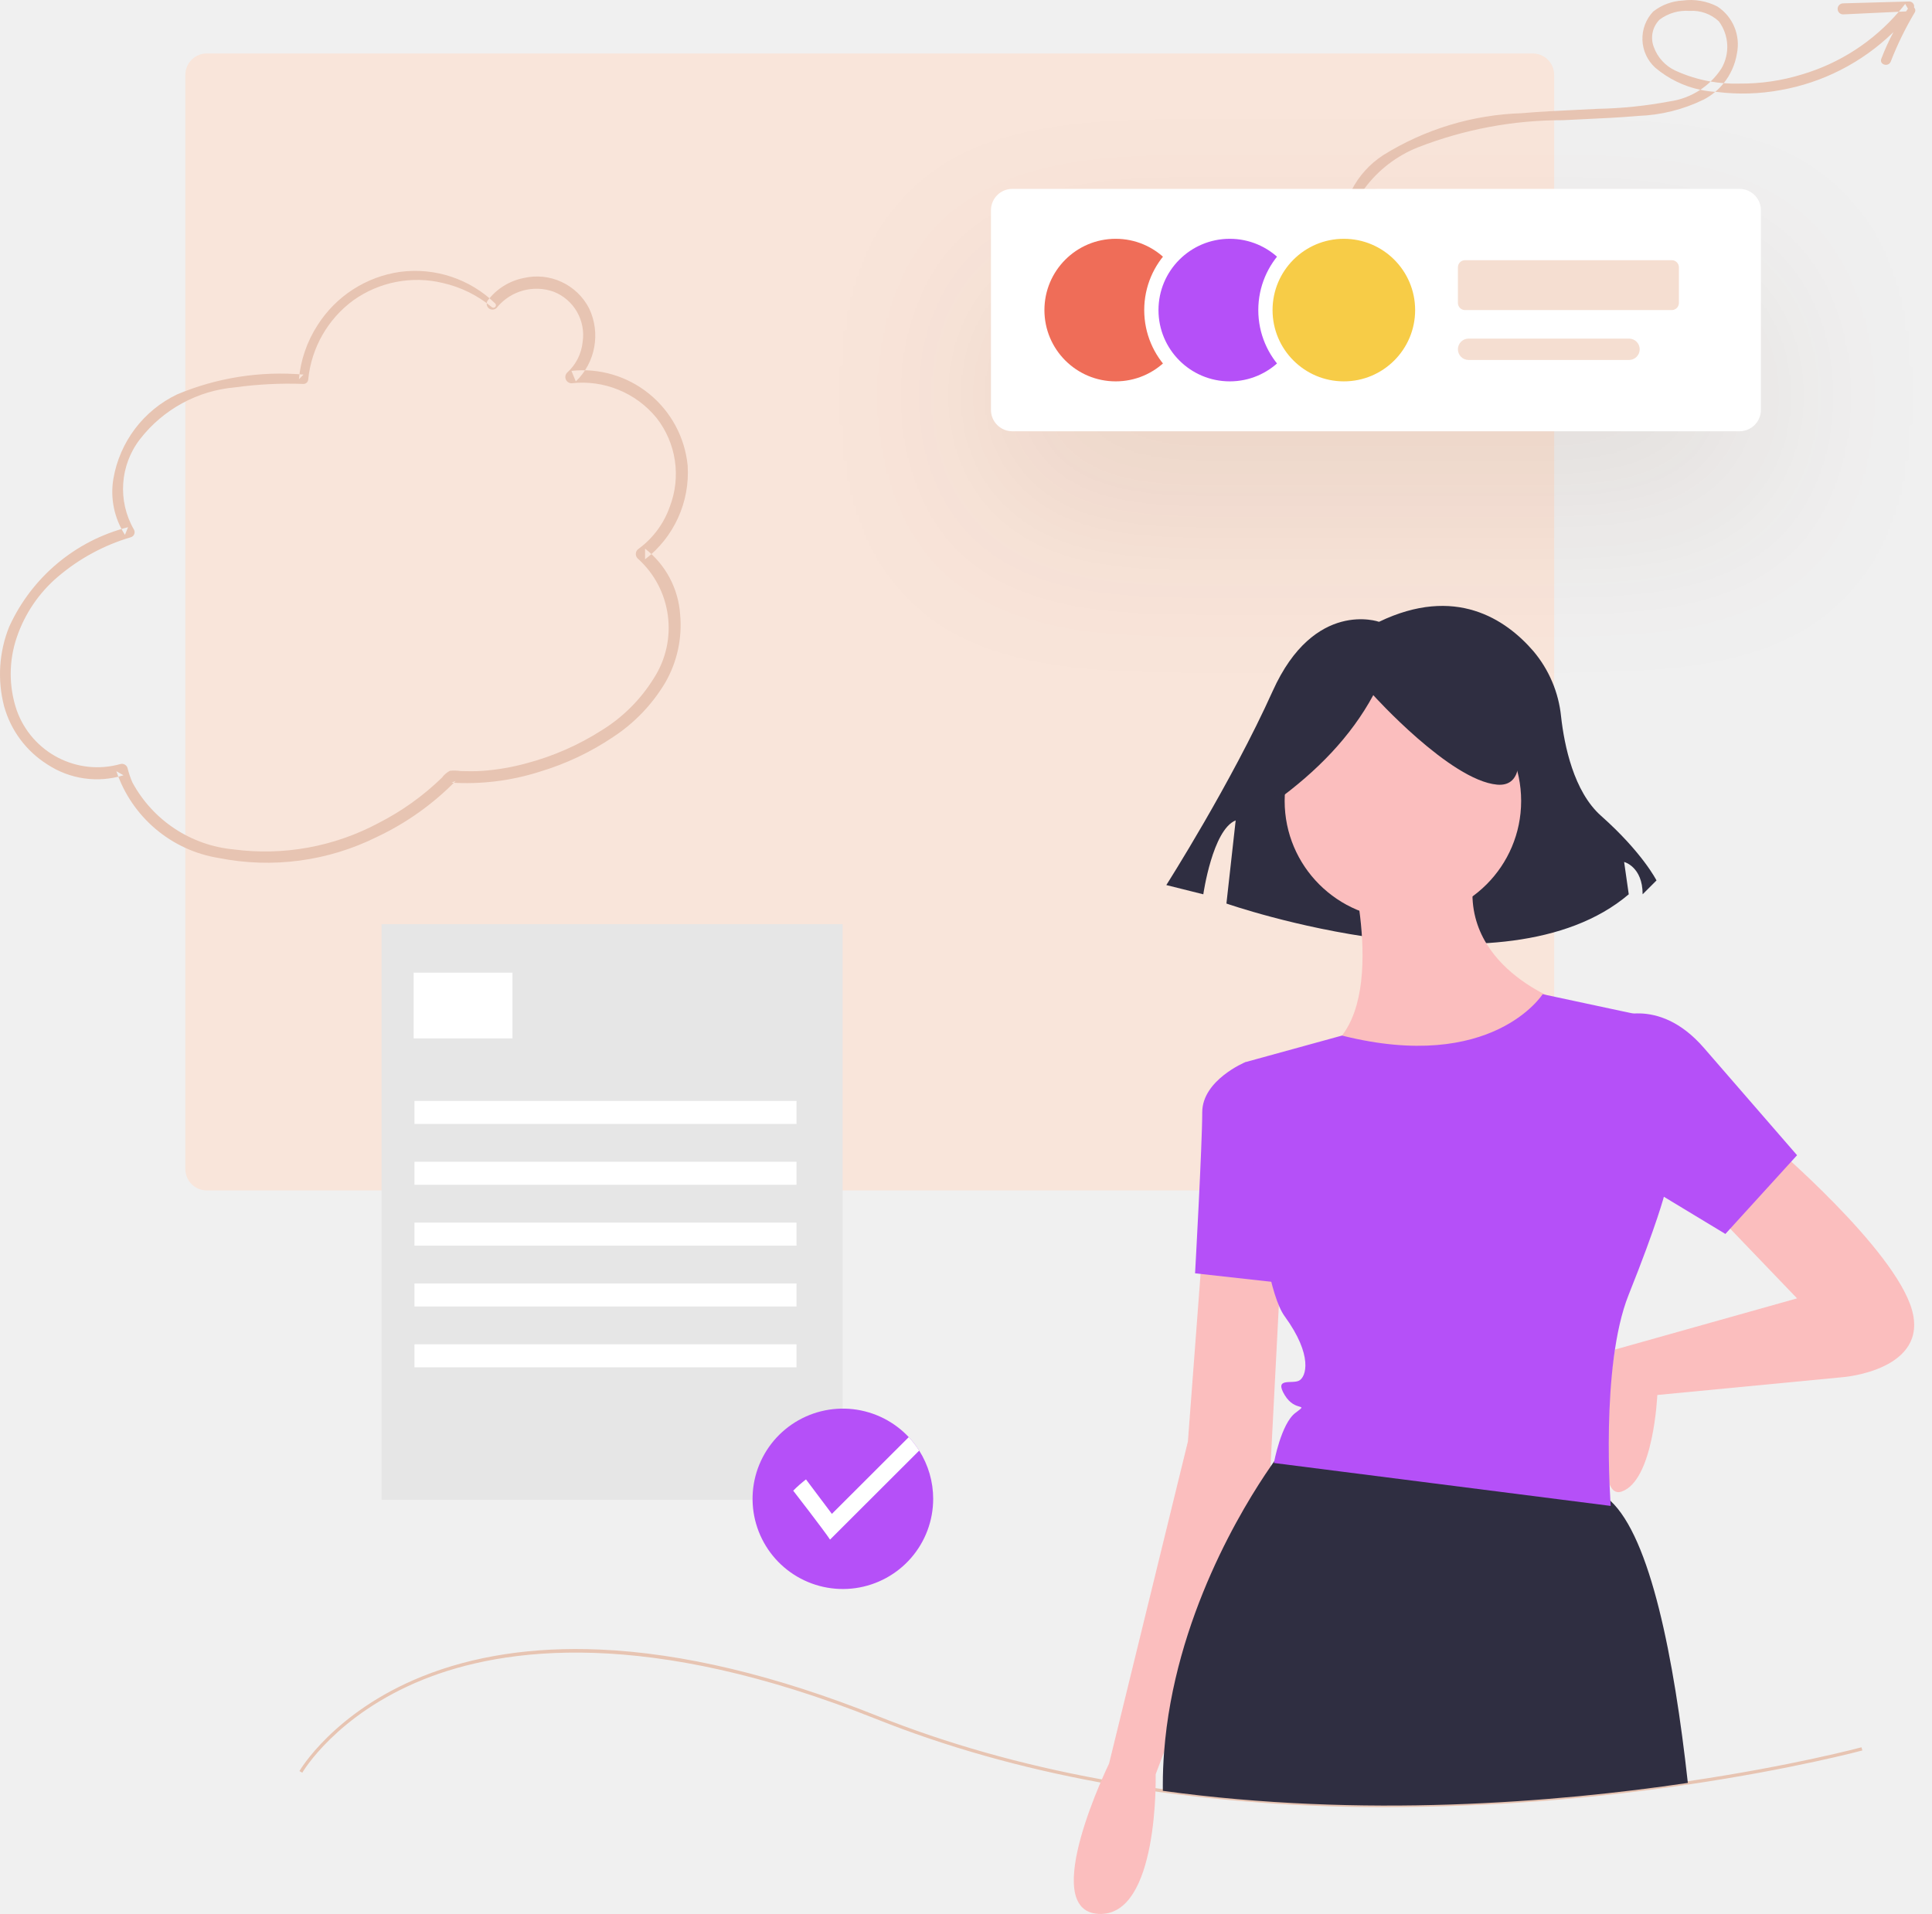
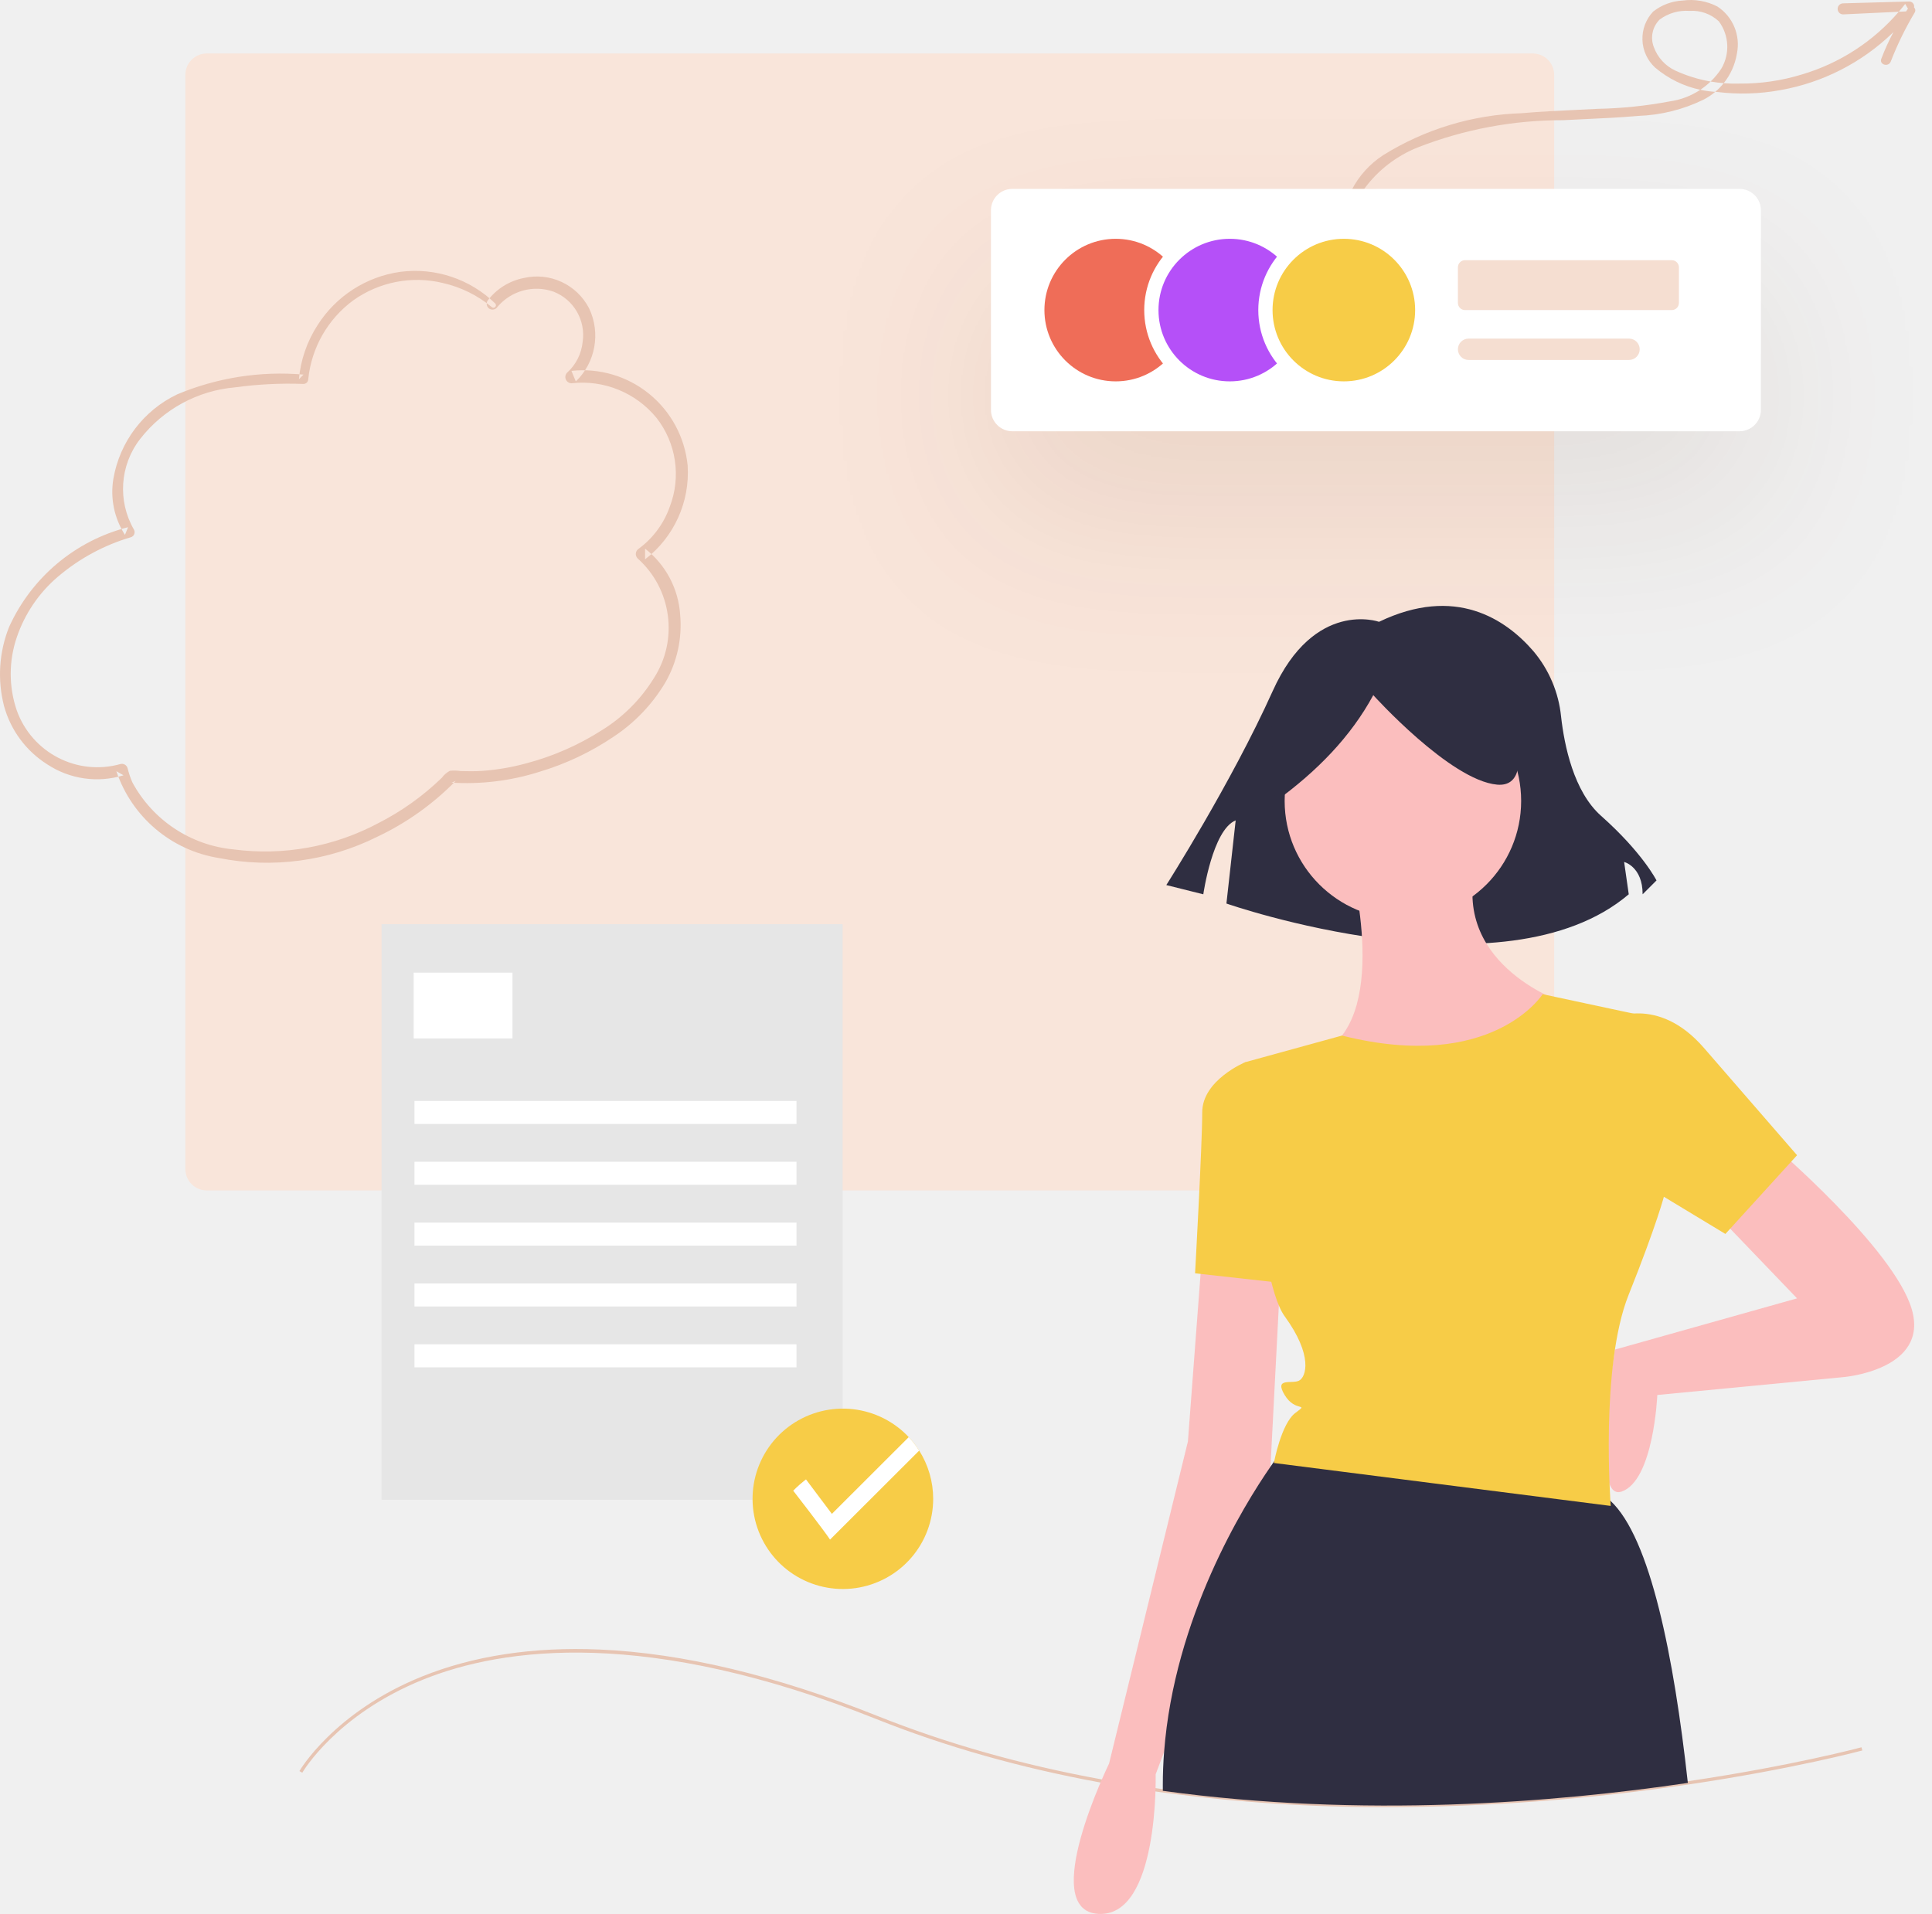
<svg xmlns="http://www.w3.org/2000/svg" width="542" height="537" viewBox="0 0 542 537" fill="none">
  <rect x="52" y="15" width="384" height="319" rx="6" fill="#F9E5DA" />
-   <path fill-rule="evenodd" clip-rule="evenodd" d="M138.956 85.174C131.885 78.267 122.051 74.988 112.265 76.275C102.736 77.62 94.271 83.079 89.097 91.216C86.143 95.779 84.343 100.996 83.854 106.414L85.163 105.1C73.053 104.05 60.87 105.96 49.658 110.668C40.242 115.182 33.591 123.992 31.812 134.306C30.884 139.78 32.042 145.404 35.056 150.062L35.927 147.917C21.143 151.68 8.865 161.976 2.554 175.903C-0.272 182.968 -0.768 190.756 1.141 198.124C3.004 204.893 7.325 210.718 13.252 214.455C19.571 218.631 27.42 219.755 34.651 217.521L32.647 216.381C36.974 229.222 48.041 238.6 61.386 240.734C76.441 243.73 92.061 241.639 105.804 234.786C114.023 230.909 121.487 225.595 127.848 219.092L126.656 219.588C135.017 220.106 143.401 219.069 151.386 216.529C158.771 214.319 165.779 210.997 172.169 206.676C178.085 202.767 183.042 197.565 186.667 191.461C189.959 185.712 191.406 179.084 190.811 172.481C190.331 165.168 186.746 158.413 180.965 153.931V156.936C189.094 150.716 193.579 140.827 192.913 130.594C192.133 122.724 188.25 115.493 182.127 110.51C176.004 105.527 168.15 103.204 160.311 104.059L161.536 107.026C167.056 101.719 168.563 93.462 165.276 86.537C161.824 79.804 154.248 76.289 146.897 78.01C142.846 78.814 139.234 81.09 136.753 84.401C136.302 85.188 136.564 86.193 137.342 86.657C138.129 87.094 139.119 86.834 139.591 86.066C143.455 81.523 149.713 79.845 155.321 81.846C160.984 84.062 164.361 89.917 163.453 95.945C163.122 99.265 161.564 102.341 159.085 104.567C158.606 105.07 158.468 105.809 158.733 106.451C158.998 107.094 159.617 107.519 160.31 107.535C169.4 106.499 178.392 110.162 184.189 117.26C189.715 124.323 191.126 133.783 187.904 142.159C186.252 146.87 183.225 150.972 179.215 153.931C178.757 154.208 178.45 154.68 178.382 155.212C178.314 155.744 178.491 156.278 178.864 156.663C188.459 165.216 190.389 179.516 183.405 190.32C179.733 196.255 174.731 201.248 168.797 204.903C162.274 209.069 155.145 212.194 147.665 214.165C143.622 215.273 139.482 215.983 135.302 216.286C133.275 216.418 131.24 216.405 129.211 216.339C128.218 216.181 127.207 216.156 126.207 216.265C125.33 216.731 124.569 217.389 123.982 218.191C118.717 223.306 112.716 227.598 106.18 230.926C93.742 237.574 79.544 240.161 65.57 238.324C53.556 237.21 42.889 230.155 37.136 219.518C36.574 218.222 36.123 216.881 35.789 215.509C35.542 214.643 34.65 214.136 33.783 214.368C21.633 217.784 8.92 211.186 4.682 199.265C2.438 192.638 2.445 185.452 4.702 178.83C6.938 172.222 10.92 166.346 16.223 161.829C22.2 156.735 29.176 152.955 36.701 150.736C37.134 150.61 37.486 150.292 37.656 149.873C37.826 149.454 37.795 148.98 37.572 148.586C32.939 140.561 33.62 130.519 39.293 123.196C45.767 114.851 55.417 109.592 65.919 108.684C72.295 107.808 78.734 107.488 85.164 107.725C85.879 107.71 86.456 107.132 86.473 106.414C87.367 97.575 91.954 89.531 99.097 84.277C106.374 79.08 115.539 77.301 124.223 79.399C129.27 80.54 133.979 82.858 137.966 86.165C138.244 86.413 138.665 86.4 138.927 86.137C139.189 85.874 139.202 85.452 138.955 85.174H138.956Z" fill="#E7C4B2" />
+   <path fill-rule="evenodd" clip-rule="evenodd" d="M138.956 85.174C131.885 78.267 122.051 74.988 112.265 76.275C102.736 77.62 94.271 83.079 89.097 91.216C86.143 95.779 84.343 100.996 83.854 106.414L85.163 105.1C73.053 104.05 60.87 105.96 49.658 110.668C40.242 115.182 33.591 123.992 31.812 134.306C30.884 139.78 32.042 145.404 35.056 150.062L35.927 147.917C21.143 151.68 8.865 161.976 2.554 175.903C-0.272 182.968 -0.768 190.756 1.141 198.124C3.004 204.893 7.325 210.718 13.252 214.455C19.571 218.631 27.42 219.755 34.651 217.521L32.647 216.381C36.974 229.222 48.041 238.6 61.386 240.734C76.441 243.73 92.061 241.639 105.804 234.786C114.023 230.909 121.487 225.595 127.848 219.092L126.656 219.588C135.017 220.106 143.401 219.069 151.386 216.529C158.771 214.319 165.779 210.997 172.169 206.676C178.085 202.767 183.042 197.565 186.667 191.461C189.959 185.712 191.406 179.084 190.811 172.481C190.331 165.168 186.746 158.413 180.965 153.931V156.936C189.094 150.716 193.579 140.827 192.913 130.594C192.133 122.724 188.25 115.493 182.127 110.51C176.004 105.527 168.15 103.204 160.311 104.059L161.536 107.026C167.056 101.719 168.563 93.462 165.276 86.537C161.824 79.804 154.248 76.289 146.897 78.01C142.846 78.814 139.234 81.09 136.753 84.401C136.302 85.188 136.564 86.193 137.342 86.657C138.129 87.094 139.119 86.834 139.591 86.066C143.455 81.523 149.713 79.845 155.321 81.846C160.984 84.062 164.361 89.917 163.453 95.945C163.122 99.265 161.564 102.341 159.085 104.567C158.606 105.07 158.468 105.809 158.733 106.451C158.998 107.094 159.617 107.519 160.31 107.535C169.4 106.499 178.392 110.162 184.189 117.26C189.715 124.323 191.126 133.783 187.904 142.159C186.252 146.87 183.225 150.972 179.215 153.931C178.757 154.208 178.45 154.68 178.382 155.212C178.314 155.744 178.491 156.278 178.864 156.663C188.459 165.216 190.389 179.516 183.405 190.32C179.733 196.255 174.731 201.248 168.797 204.903C162.274 209.069 155.145 212.194 147.665 214.165C143.622 215.273 139.482 215.983 135.302 216.286C133.275 216.418 131.24 216.405 129.211 216.339C128.218 216.181 127.207 216.156 126.207 216.265C125.33 216.731 124.569 217.389 123.982 218.191C118.717 223.306 112.716 227.598 106.18 230.926C93.742 237.574 79.544 240.161 65.57 238.324C53.556 237.209 42.889 230.155 37.136 219.518C36.574 218.222 36.123 216.881 35.789 215.509C35.542 214.643 34.65 214.136 33.783 214.368C21.633 217.784 8.92 211.186 4.682 199.265C2.438 192.638 2.445 185.452 4.702 178.83C6.938 172.222 10.92 166.346 16.223 161.829C22.2 156.735 29.176 152.955 36.701 150.736C37.134 150.61 37.486 150.292 37.656 149.873C37.826 149.454 37.795 148.98 37.572 148.586C32.939 140.561 33.62 130.519 39.293 123.196C45.767 114.851 55.417 109.592 65.919 108.684C72.295 107.808 78.734 107.488 85.164 107.725C85.879 107.71 86.456 107.132 86.473 106.414C87.367 97.575 91.954 89.531 99.097 84.277C106.374 79.08 115.539 77.301 124.223 79.399C129.27 80.54 133.979 82.858 137.966 86.165C138.244 86.413 138.665 86.4 138.927 86.137C139.189 85.874 139.202 85.452 138.955 85.174V85.174H138.956Z" fill="#E7C4B2" />
  <path fill-rule="evenodd" clip-rule="evenodd" d="M364.18 61.387C353.675 66.416 346.6 76.647 345.578 88.287V88.288C345.564 88.685 345.24 89 344.844 89C344.449 89 344.125 88.685 344.111 88.288C343.843 85.572 344.061 82.83 344.757 80.191C348.703 69.012 357.516 60.254 368.69 56.407C372.029 54.911 375.55 53.906 379.144 53.411C378.669 54.342 378.25 55.304 377.889 56.293C373.086 57.242 368.457 58.96 364.18 61.387ZM381.184 55.767C380.078 55.902 378.979 56.078 377.889 56.293C377.665 56.907 377.464 57.532 377.287 58.165C375.73 63.962 377.367 70.153 381.584 74.41C385.471 77.722 390.903 78.506 395.561 76.427C400.387 74.249 402.786 68.753 401.109 63.714C399.089 57.879 393.859 53.768 387.732 53.2C386.039 53.051 384.342 53.016 382.654 53.091C382.711 53.007 382.769 52.923 382.828 52.839C386.654 47.686 391.833 43.705 397.786 41.342C410.759 36.28 424.559 33.695 438.477 33.722C440.508 33.614 442.54 33.52 444.572 33.427C449.569 33.197 454.564 32.967 459.549 32.521C465.946 32.305 472.226 30.739 477.98 27.923C479.135 27.318 480.209 26.594 481.187 25.769C481.344 25.779 481.501 25.788 481.659 25.795C487.62 26.538 493.66 26.36 499.568 25.268C511.362 23.166 522.271 17.598 530.913 9.269C531.009 9.175 531.104 9.08 531.199 8.985C529.9 11.402 528.759 13.909 527.783 16.487C527.12 18.156 529.811 18.933 530.44 17.238C532.305 12.448 534.565 7.829 537.195 3.432C537.43 2.979 537.326 2.432 536.969 2.1C537.027 1.829 537.004 1.541 536.894 1.274C536.686 0.77 536.203 0.435 535.66 0.417L517.019 0.941C516.186 0.968 515.526 1.654 515.526 2.49C515.526 3.326 516.186 4.011 517.019 4.039L532.68 3.3C525.51 11.649 516.081 17.765 505.509 20.888C499.799 22.647 493.854 23.512 487.882 23.451C486.438 23.491 484.997 23.453 483.564 23.339C485.468 20.975 486.763 18.128 487.268 15.048C488.331 9.923 486.151 4.669 481.778 1.818C478.788 0.279 475.4 -0.304 472.071 0.15C469.05 0.294 466.149 1.378 463.768 3.252C461.741 5.399 460.659 8.275 460.766 11.232C460.873 14.189 462.159 16.979 464.336 18.973C468.001 22.077 472.355 24.203 476.998 25.193C474.414 26.908 471.451 28.042 468.311 28.468C461.674 29.714 454.946 30.405 448.195 30.534C446.246 30.637 444.295 30.73 442.345 30.823C437.196 31.067 432.047 31.312 426.913 31.762C413.164 32.183 399.768 36.235 388.075 43.51C384.256 45.979 381.187 49.405 379.144 53.411C380.308 53.251 381.479 53.144 382.654 53.091C382.076 53.944 381.586 54.84 381.184 55.767ZM479.893 22.875C481.108 23.086 482.333 23.241 483.564 23.339C482.853 24.221 482.058 25.035 481.187 25.769C479.772 25.68 478.373 25.486 476.998 25.193C478.027 24.51 478.996 23.735 479.893 22.875ZM479.893 22.875C476.491 22.286 473.167 21.259 470.006 19.811C467.196 18.504 465.02 16.129 463.958 13.209C462.931 10.547 463.563 7.528 465.571 5.507C467.991 3.702 470.978 2.833 473.984 3.057C477.008 2.851 479.982 3.912 482.201 5.986C485.08 9.86 485.358 15.091 482.906 19.25C482.033 20.581 481.021 21.795 479.893 22.875ZM535.251 2.445L534.48 1.096C533.897 1.847 533.297 2.581 532.68 3.3L534.722 3.203C534.896 2.949 535.073 2.696 535.251 2.445ZM381.184 55.767C381.391 55.741 381.597 55.717 381.805 55.695C388.087 54.452 394.483 57.222 397.895 62.663C399.218 65.003 399.397 67.823 398.381 70.312C397.365 72.333 395.524 73.811 393.336 74.361C388.579 75.782 383.493 73.557 381.289 69.092C379.355 64.819 379.358 59.975 381.184 55.767Z" fill="#E7C4B2" />
  <g filter="url(#filter0_d_0_63)">
    <rect x="278" y="53" width="216" height="68" rx="6" fill="white" />
  </g>
  <circle cx="313" cy="87" r="20" fill="#EF6D58" />
  <circle cx="345" cy="87" r="22" fill="#B550F8" stroke="white" stroke-width="4" />
  <circle cx="377" cy="87" r="22" fill="#F7CC47" stroke="white" stroke-width="4" />
  <rect x="409" y="73" width="62" height="14" rx="2" fill="#F5DED1" />
  <rect x="409" y="95" width="51" height="6" rx="3" fill="#F5DED1" />
  <g clip-path="url(#clip0_0_63)">
    <path d="M389.202 507.037C368.117 507.093 347.053 505.714 326.156 502.911C325.474 502.824 324.782 502.726 324.095 502.624C318.966 501.895 313.834 501.063 308.845 500.148C286.393 496.047 265.221 490.058 245.916 482.345C181.675 456.678 141.284 462.141 118.712 471.242C94.285 481.093 84.895 497.209 84.803 497.371L84 496.915C84.093 496.751 93.604 480.395 118.298 470.415C132.776 464.563 149.573 462.005 168.224 462.811C191.506 463.818 217.761 470.102 246.259 481.488C265.507 489.178 286.62 495.151 309.011 499.241C313.988 500.152 319.108 500.984 324.228 501.711C324.912 501.812 325.597 501.909 326.278 501.996C382.923 509.779 437.569 505.085 473.438 499.778C503.003 495.404 522.03 490.289 522.219 490.238L522.46 491.128C522.271 491.18 503.197 496.308 473.573 500.691C445.641 504.846 417.442 506.967 389.202 507.037V507.037Z" fill="#E7C4B2" />
    <path d="M386.872 174.462C386.872 174.462 368.71 167.983 357.034 193.899C345.358 219.815 327.195 248.322 327.195 248.322L337.574 250.914C337.574 250.914 340.168 232.773 346.655 230.181L344.06 253.505C344.06 253.505 421.9 280.717 456.928 250.914L455.631 241.843C455.631 241.843 460.82 243.139 460.82 250.914L464.712 247.026C464.712 247.026 460.82 239.252 449.144 228.885C441.48 222.081 438.847 209.136 437.942 201.043C437.264 194.285 434.557 187.89 430.176 182.696C422.417 173.714 408.278 164.167 386.872 174.462Z" fill="#2F2E41" />
    <path d="M497.107 321.11C497.107 321.11 531.285 350.228 536.311 367.296C541.337 384.365 517.212 386.373 517.212 386.373L464.939 391.394C464.939 391.394 463.934 415.491 454.887 418.503C445.84 421.515 453.05 378.655 453.05 378.655L504.143 364.284L481.023 340.187L497.107 321.11Z" fill="#FBBEBE" />
    <path d="M337.274 351.232L333.253 404.446L311.137 494.811C311.137 494.811 291.033 535.977 308.122 536.981C325.211 537.985 324.205 497.823 324.205 497.823L356.373 412.479L359.389 354.244L337.274 351.232Z" fill="#FBBEBE" />
    <path d="M393.567 257.855C411.888 257.855 426.74 243.02 426.74 224.721C426.74 206.422 411.888 191.587 393.567 191.587C375.246 191.587 360.394 206.422 360.394 224.721C360.394 243.02 375.246 257.855 393.567 257.855Z" fill="#FBBEBE" />
    <path d="M378.488 240.786C378.488 240.786 390.551 283.96 371.452 295.005C352.352 306.049 419.703 314.082 437.798 280.948C437.798 280.948 405.63 269.903 414.677 240.786H378.488Z" fill="#FBBEBE" />
-     <path d="M355.368 300.025L349.336 298.017C349.336 298.017 337.274 303.037 337.274 312.074C337.274 321.11 335.263 357.256 335.263 357.256L362.405 360.268L355.368 300.025Z" fill="#B550F8" />
+     <path d="M355.368 300.025L349.336 298.017C349.336 298.017 337.274 303.037 337.274 312.074C337.274 321.11 335.263 357.256 335.263 357.256L362.405 360.268L355.368 300.025Z" fill="#F7CC47" />
    <path d="M473.506 500.234C436.397 505.725 382.31 510.159 326.219 502.454C326.215 501.9 326.215 501.36 326.215 500.834C326.215 497.701 326.335 494.603 326.575 491.541C329.448 453.834 348.897 422.398 356.422 411.504C356.801 410.95 357.152 410.452 357.466 410.009C358.681 408.307 359.388 407.407 359.388 407.407C359.388 407.407 417.692 406.456 447.849 418.504C449.303 419.114 450.633 419.983 451.775 421.069C463.019 431.433 469.625 465.079 473.506 500.234Z" fill="#2F2E41" />
-     <path d="M451.871 285.968C451.871 285.968 464.939 278.94 478.007 294.001L504.143 324.122L484.039 346.211L445.84 323.118L451.871 285.968Z" fill="#B550F8" />
+     <path d="M451.871 285.968C451.871 285.968 464.939 278.94 478.007 294.001L504.143 324.122L484.039 346.211L445.84 323.118L451.871 285.968Z" fill="#F7CC47" />
    <path d="M357.721 224.931C369.464 216.442 378.97 206.665 385.259 195.034C385.259 195.034 406.81 218.952 419.98 220.147C433.151 221.343 421.178 191.446 421.178 191.446L397.232 185.467L374.483 187.859L356.524 199.817L357.721 224.931Z" fill="#2F2E41" />
-     <path d="M432.771 278.94C432.771 278.94 418.704 301.156 376.481 290.55L352.521 297.141L349.336 298.017C349.336 298.017 352.352 358.26 360.394 369.305C368.436 380.349 366.426 386.374 364.415 387.378C362.405 388.382 357.378 386.373 360.394 391.394C363.41 396.414 367.431 393.402 363.41 396.414C359.389 399.426 357.378 410.471 357.378 410.471L451.871 422.519C451.871 422.519 448.855 383.361 456.897 363.28C464.939 343.199 466.95 335.167 466.95 335.167L460.918 284.964L432.771 278.94Z" fill="#B550F8" />
+     <path d="M432.771 278.94C432.771 278.94 418.704 301.156 376.481 290.55L352.521 297.141L349.336 298.017C349.336 298.017 352.352 358.26 360.394 369.305C368.436 380.349 366.426 386.374 364.415 387.378C362.405 388.382 357.378 386.373 360.394 391.394C363.41 396.414 367.431 393.402 363.41 396.414C359.389 399.426 357.378 410.471 357.378 410.471L451.871 422.519C451.871 422.519 448.855 383.361 456.897 363.28C464.939 343.199 466.95 335.167 466.95 335.167L460.918 284.964L432.771 278.94Z" fill="#F7CC47" />
    <path d="M236.386 259.284H107.038V420.779H236.386V259.284Z" fill="#E6E6E6" />
    <path d="M143.764 272.895H116.046V291.352H143.764V272.895Z" fill="white" />
    <path d="M223.452 308.886H116.277V315.346H223.452V308.886Z" fill="white" />
    <path d="M223.452 325.958H116.277V332.418H223.452V325.958Z" fill="white" />
    <path d="M223.452 343.03H116.277V349.49H223.452V343.03Z" fill="white" />
    <path d="M223.452 360.103H116.277V366.563H223.452V360.103Z" fill="white" />
    <path d="M223.452 377.175H116.277V383.635H223.452V377.175Z" fill="white" />
-     <path d="M261.794 420.548C261.788 426.642 259.581 432.53 255.578 437.129C251.574 441.728 246.043 444.729 240.002 445.582C233.96 446.434 227.814 445.08 222.691 441.769C217.569 438.458 213.815 433.411 212.12 427.557C210.424 421.703 210.9 415.434 213.461 409.902C216.022 404.371 220.495 399.948 226.059 397.447C231.623 394.946 237.904 394.534 243.748 396.288C249.591 398.041 254.605 401.842 257.868 406.992C260.434 411.049 261.795 415.749 261.794 420.548V420.548Z" fill="#B550F8" />
+     <path d="M261.794 420.548C261.788 426.642 259.581 432.53 255.578 437.129C251.574 441.728 246.043 444.729 240.002 445.582C233.96 446.434 227.814 445.08 222.691 441.769C217.569 438.458 213.815 433.411 212.12 427.557C210.424 421.703 210.9 415.434 213.461 409.902C216.022 404.371 220.495 399.948 226.059 397.447C231.623 394.946 237.904 394.534 243.748 396.288C249.591 398.041 254.605 401.842 257.868 406.992C260.434 411.049 261.795 415.749 261.794 420.548V420.548Z" fill="#F7CC47" />
    <path d="M257.868 406.992L232.857 431.968C231.285 429.537 222.528 418.241 222.528 418.241C223.65 417.108 224.848 416.052 226.113 415.08L233.375 424.751L254.939 403.213C256.032 404.377 257.013 405.642 257.868 406.992V406.992Z" fill="white" />
  </g>
  <defs>
    <filter id="filter0_d_0_63" x="230" y="29" width="312" height="164" filterUnits="userSpaceOnUse" color-interpolation-filters="sRGB">
      <feFlood flood-opacity="0" result="BackgroundImageFix" />
      <feColorMatrix in="SourceAlpha" type="matrix" values="0 0 0 0 0 0 0 0 0 0 0 0 0 0 0 0 0 0 127 0" result="hardAlpha" />
      <feOffset dy="24" />
      <feGaussianBlur stdDeviation="24" />
      <feColorMatrix type="matrix" values="0 0 0 0 0.335 0 0 0 0 0.117 0 0 0 0 0 0 0 0 0.082 0" />
      <feBlend mode="normal" in2="BackgroundImageFix" result="effect1_dropShadow_0_63" />
      <feBlend mode="normal" in="SourceGraphic" in2="effect1_dropShadow_0_63" result="shape" />
    </filter>
    <clipPath id="clip0_0_63">
      <rect width="453" height="367" fill="white" transform="translate(84 170)" />
    </clipPath>
  </defs>
</svg>
